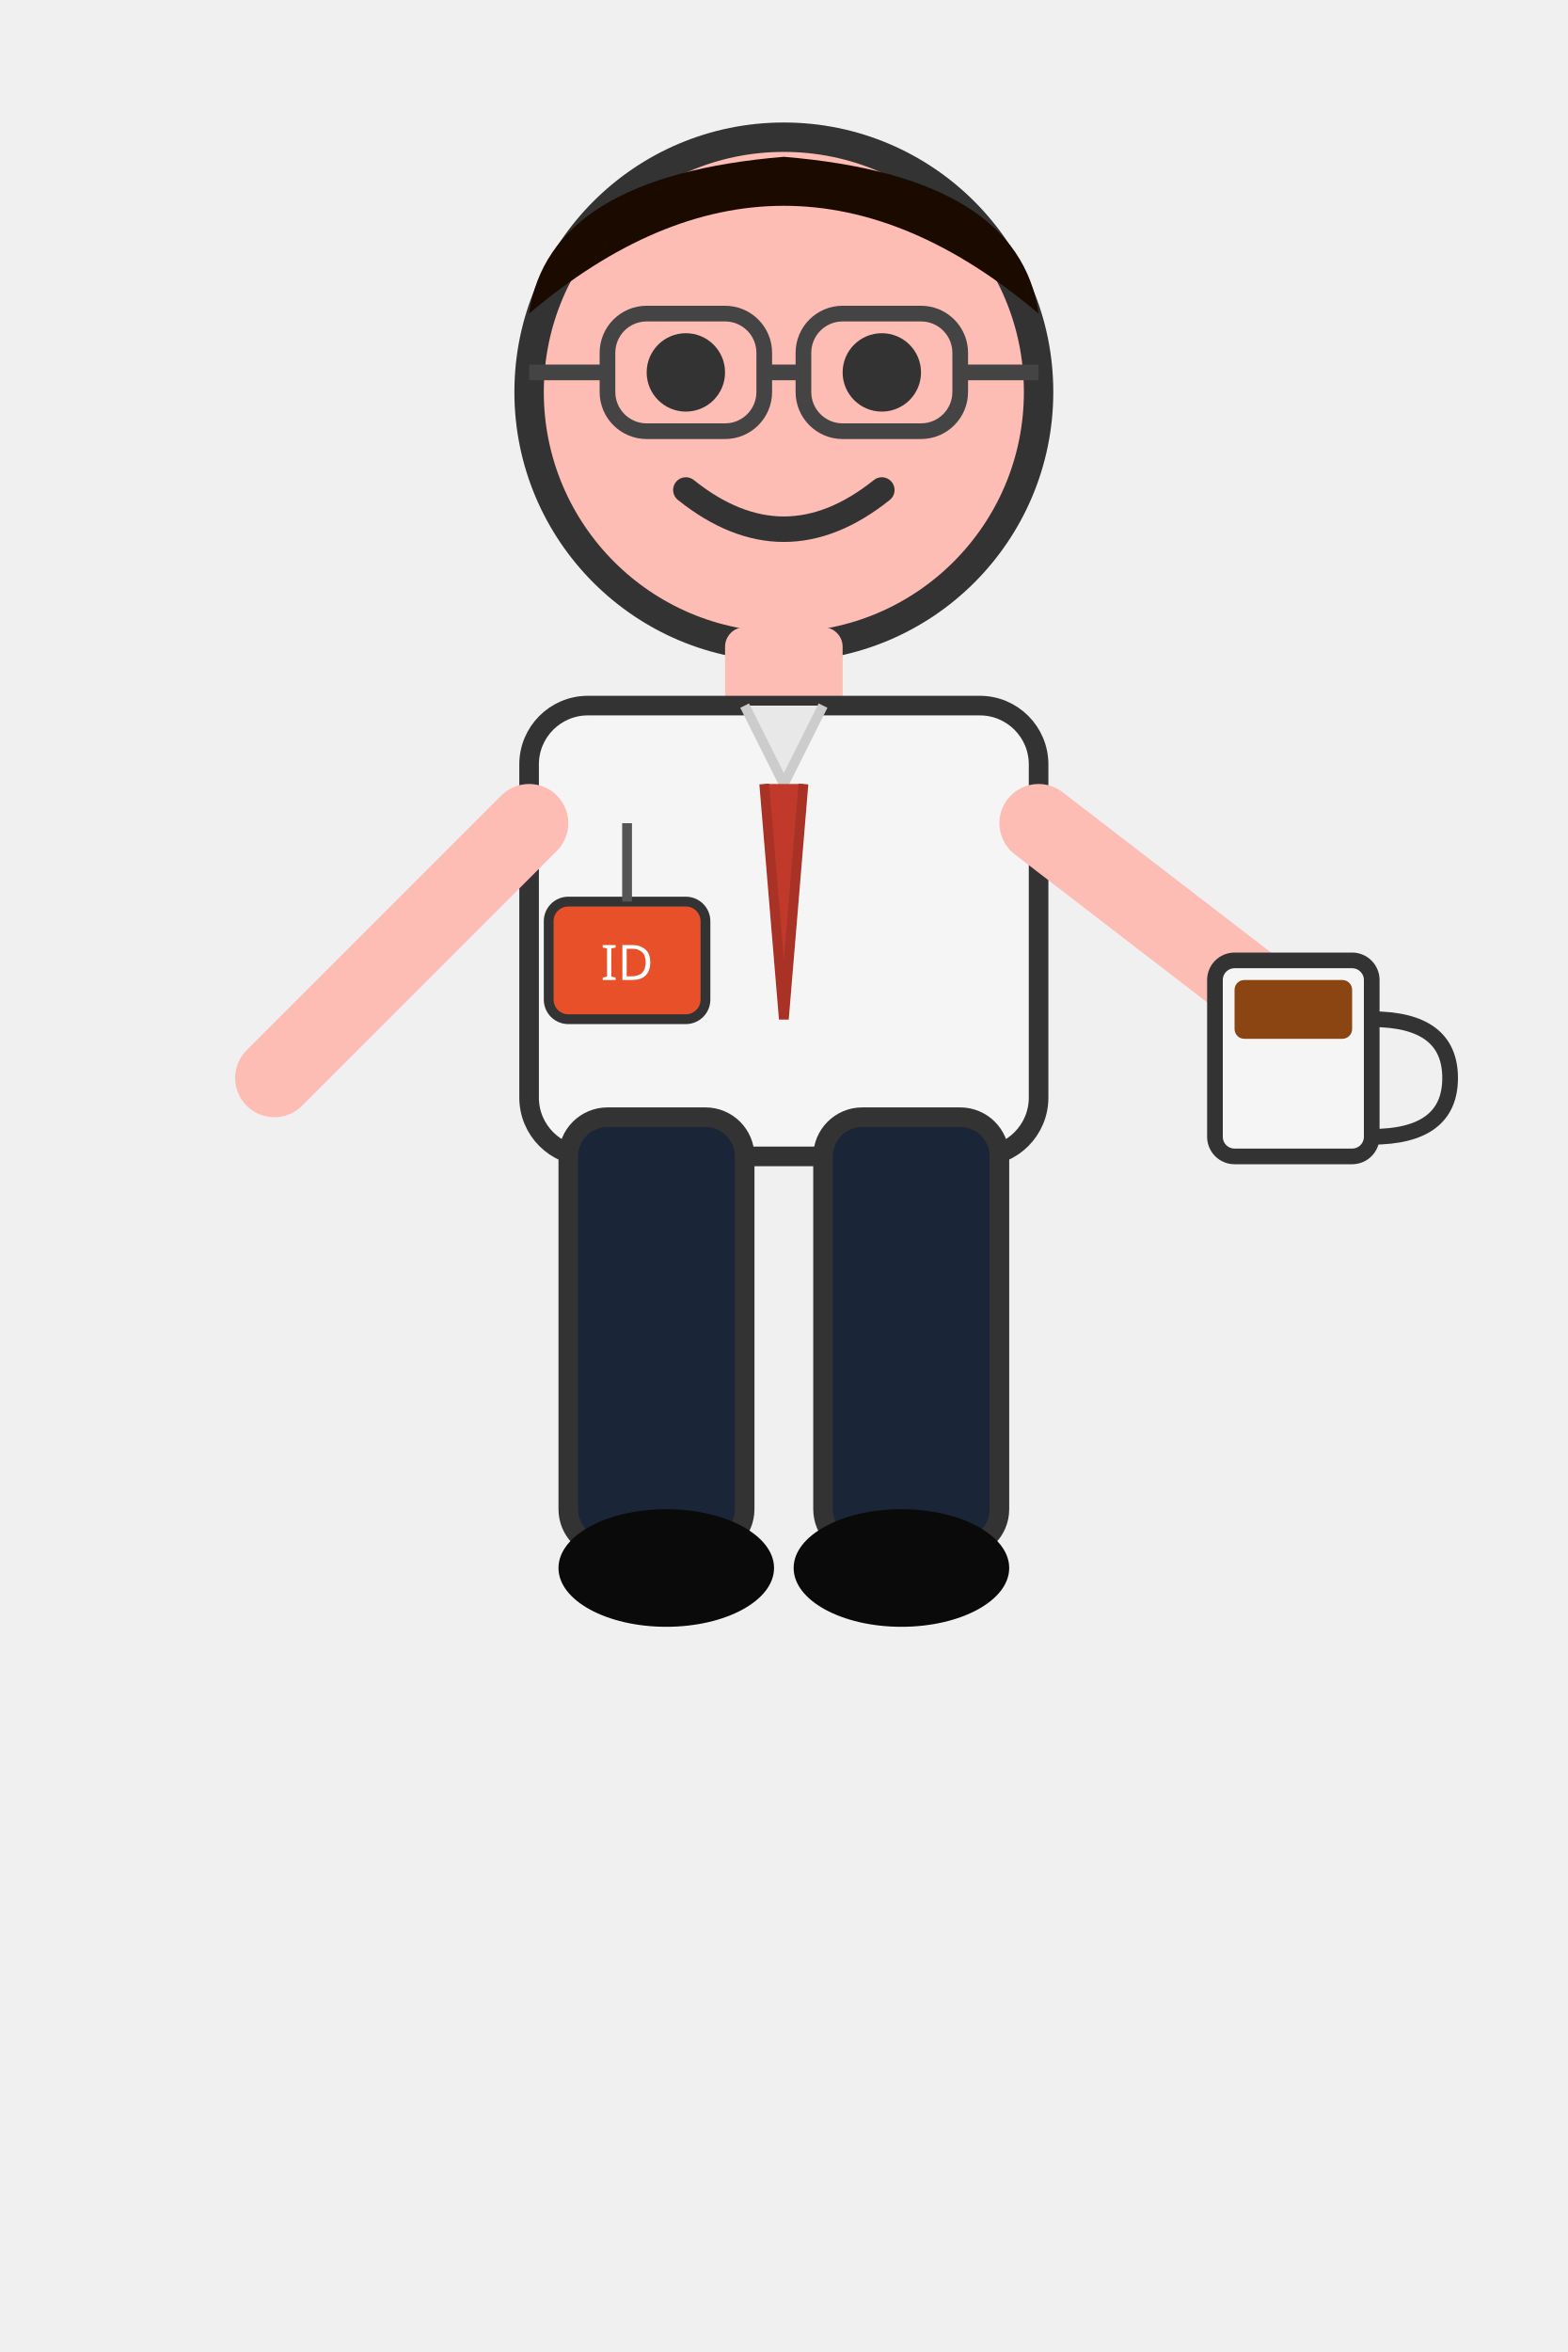
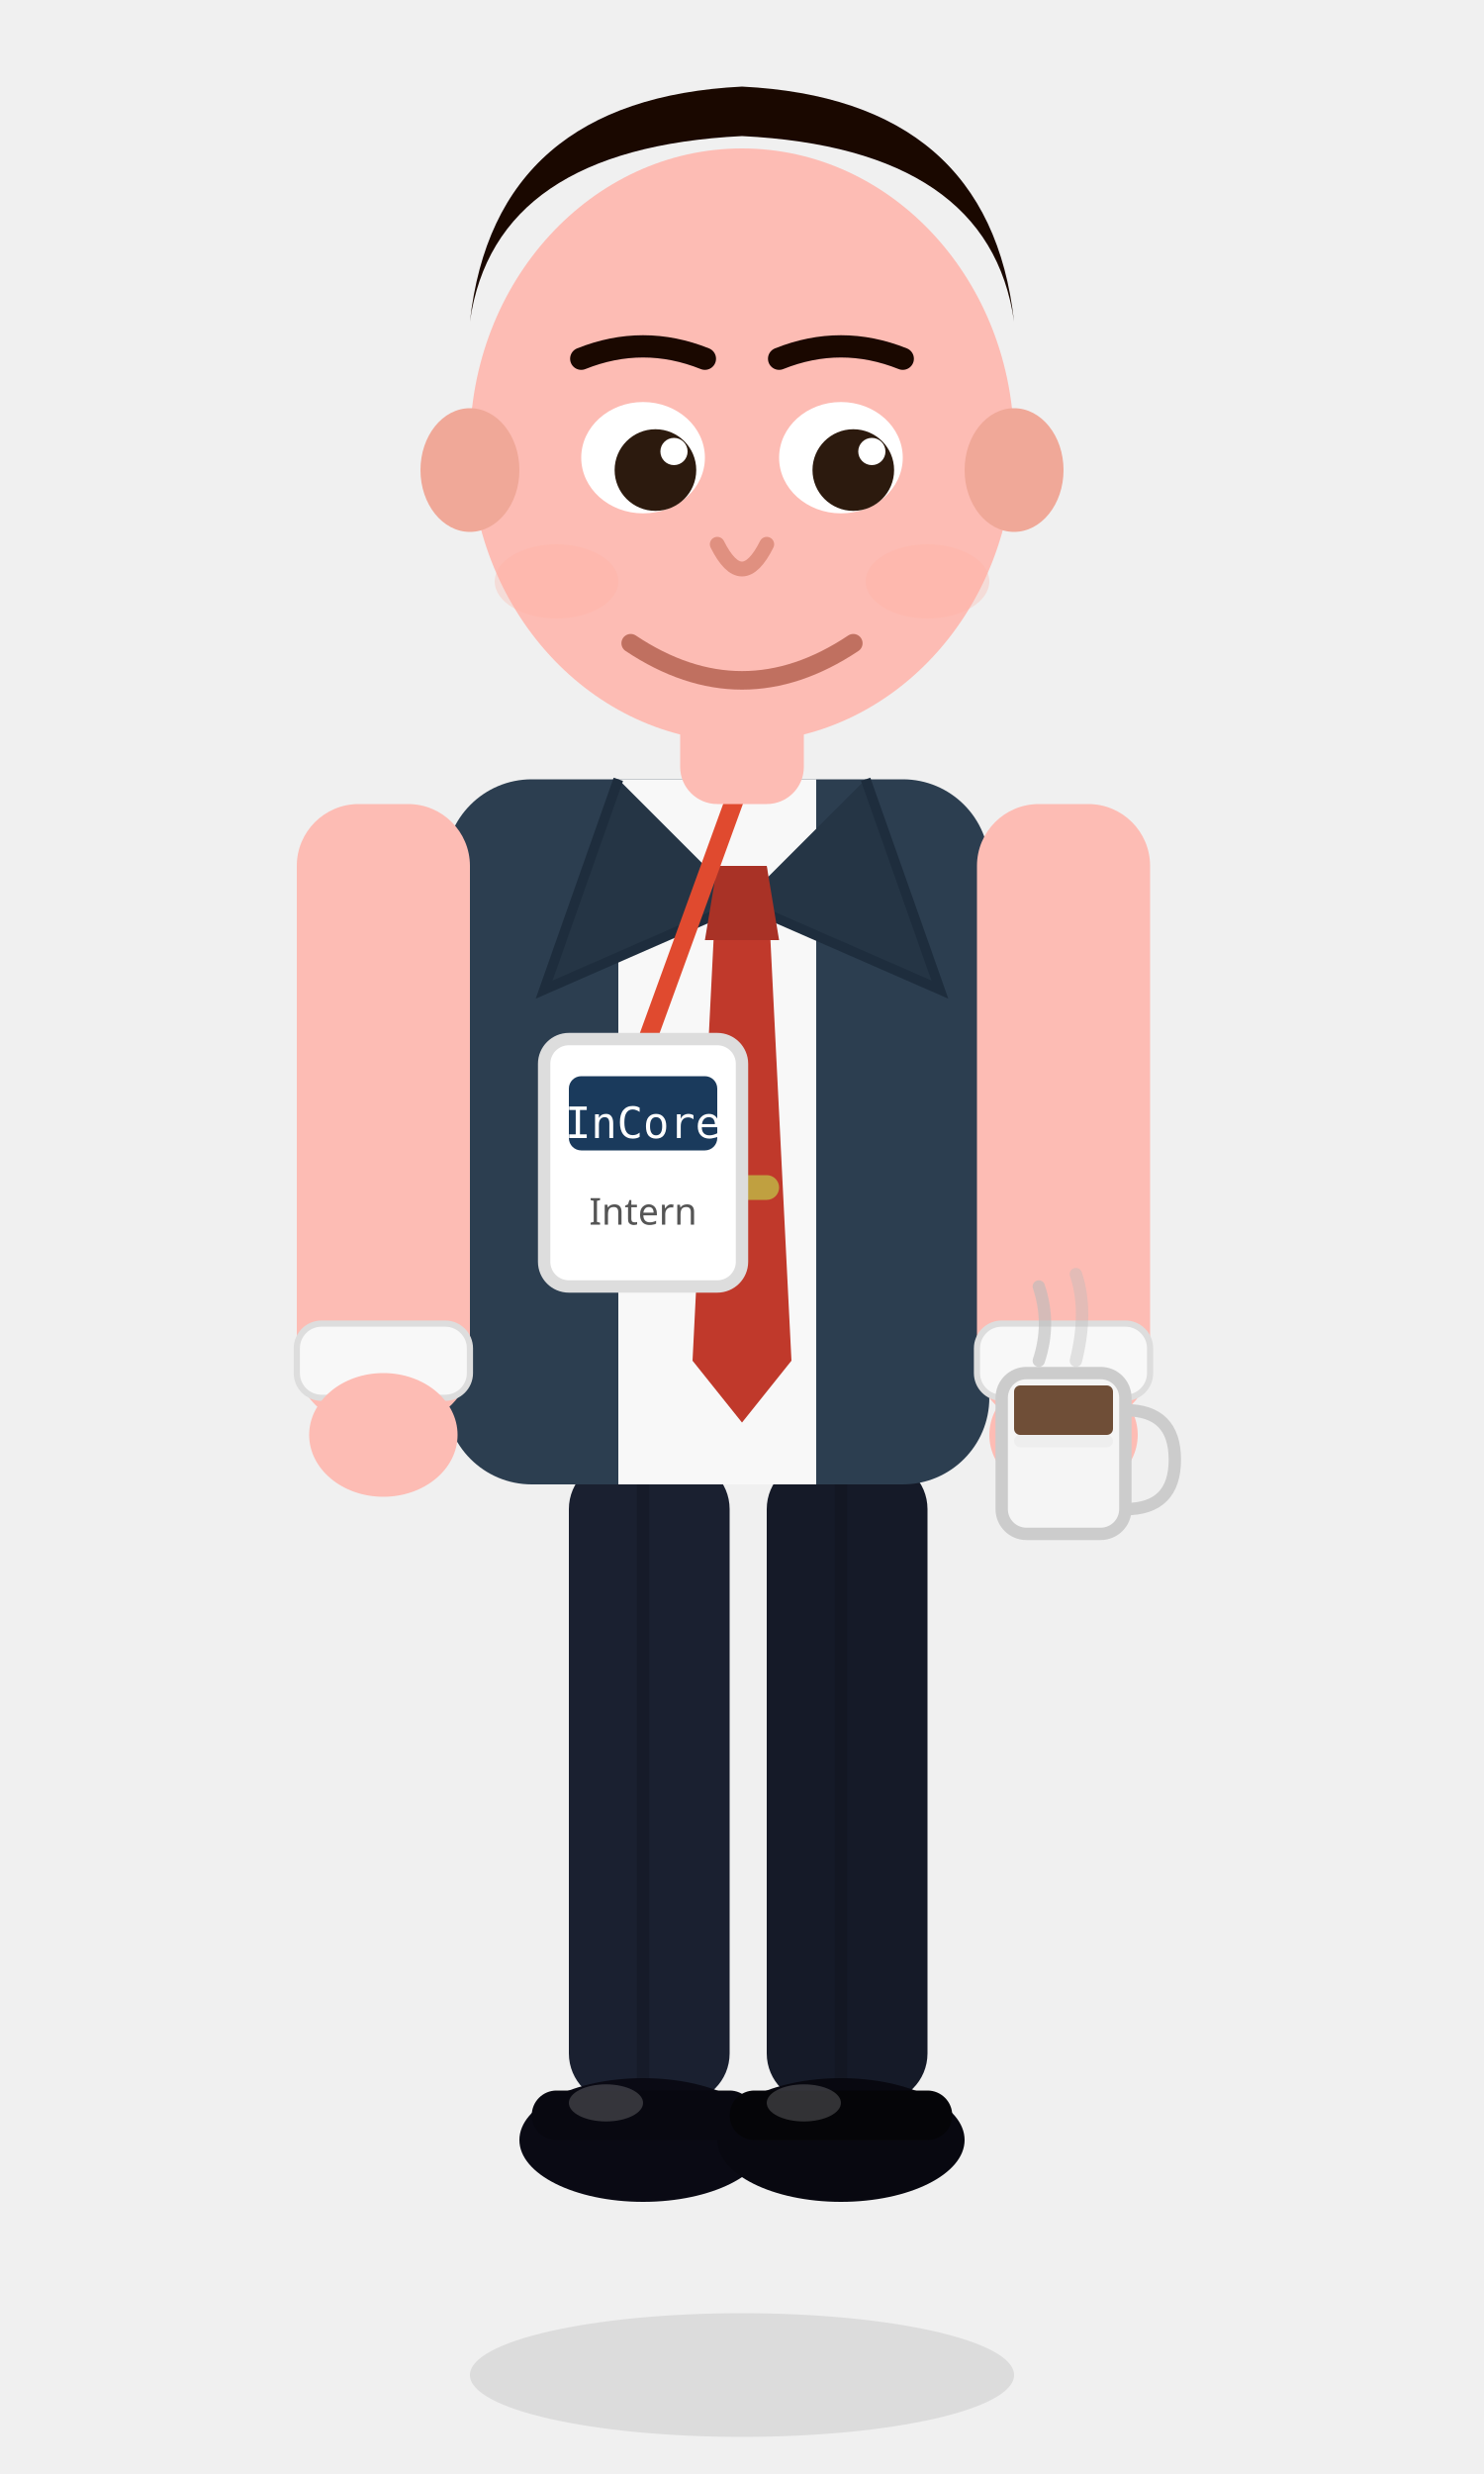
- <svg xmlns="http://www.w3.org/2000/svg" viewBox="0 0 80 120" width="80" height="120">
-   <circle cx="40" cy="20" r="13" fill="#FDBCB4" stroke="#333" stroke-width="1.5" />
-   <path d="M27 16 Q40 5 53 16 Q52 9 40 8 Q28 9 27 16Z" fill="#1A0A00" />
-   <circle cx="35" cy="19" r="2" fill="#333" />
-   <circle cx="45" cy="19" r="2" fill="#333" />
-   <rect x="31" y="16" width="8" height="6" rx="2" fill="none" stroke="#444" stroke-width="0.8" />
-   <rect x="41" y="16" width="8" height="6" rx="2" fill="none" stroke="#444" stroke-width="0.8" />
-   <line x1="39" y1="19" x2="41" y2="19" stroke="#444" stroke-width="0.8" />
-   <line x1="27" y1="19" x2="31" y2="19" stroke="#444" stroke-width="0.8" />
-   <line x1="49" y1="19" x2="53" y2="19" stroke="#444" stroke-width="0.8" />
-   <path d="M35 25 Q40 29 45 25" stroke="#333" stroke-width="1.3" fill="none" stroke-linecap="round" />
-   <rect x="37" y="32" width="6" height="5" rx="1" fill="#FDBCB4" />
-   <rect x="27" y="36" width="26" height="23" rx="3" fill="#F5F5F5" stroke="#333" stroke-width="1" />
-   <path d="M38 36 L40 40 L42 36" fill="#E8E8E8" stroke="#CCC" stroke-width="0.5" />
-   <path d="M39 40 L40 52 L41 40" fill="#C0392B" stroke="#A93226" stroke-width="0.5" />
-   <rect x="28" y="46" width="8" height="6" rx="1" fill="#E8502A" stroke="#333" stroke-width="0.5" />
-   <text x="32" y="50" font-size="2.5" text-anchor="middle" fill="white" font-family="sans-serif">ID</text>
-   <line x1="32" y1="46" x2="32" y2="42" stroke="#555" stroke-width="0.5" />
-   <rect x="29" y="57" width="9" height="22" rx="2" fill="#1A2538" stroke="#333" stroke-width="1" />
-   <rect x="42" y="57" width="9" height="22" rx="2" fill="#1A2538" stroke="#333" stroke-width="1" />
-   <ellipse cx="34" cy="80" rx="5.5" ry="3" fill="#0A0A0A" />
-   <ellipse cx="46" cy="80" rx="5.5" ry="3" fill="#0A0A0A" />
-   <line x1="27" y1="42" x2="14" y2="55" stroke="#FDBCB4" stroke-width="4" stroke-linecap="round" />
-   <line x1="53" y1="42" x2="66" y2="52" stroke="#FDBCB4" stroke-width="4" stroke-linecap="round" />
-   <rect x="62" y="49" width="8" height="10" rx="1" fill="#F5F5F5" stroke="#333" stroke-width="0.8" />
-   <path d="M70 52 Q74 52 74 55 Q74 58 70 58" fill="none" stroke="#333" stroke-width="0.8" />
-   <rect x="63" y="50" width="6" height="3" rx="0.5" fill="#8B4513" />
+ <svg xmlns="http://www.w3.org/2000/svg" viewBox="0 0 120 200" width="90" height="150">
+   <ellipse cx="60" cy="192" rx="22" ry="5" fill="#00000015" />
+   <rect x="46" y="118" width="13" height="52" rx="4" fill="#1A2030" />
+   <rect x="62" y="118" width="13" height="52" rx="4" fill="#151A28" />
+   <line x1="52" y1="118" x2="52" y2="170" stroke="#0F1218" stroke-width="1" opacity="0.3" />
+   <line x1="68" y1="118" x2="68" y2="170" stroke="#0F1218" stroke-width="1" opacity="0.3" />
+   <ellipse cx="52" cy="173" rx="10" ry="5" fill="#0A0A14" />
+   <ellipse cx="68" cy="173" rx="10" ry="5" fill="#080810" />
+   <rect x="43" y="169" width="18" height="4" rx="2" fill="#080810" />
+   <rect x="59" y="169" width="18" height="4" rx="2" fill="#050508" />
+   <ellipse cx="49" cy="170" rx="3" ry="1.5" fill="white" opacity="0.18" />
+   <ellipse cx="65" cy="170" rx="3" ry="1.5" fill="white" opacity="0.18" />
+   <rect x="36" y="63" width="44" height="57" rx="7" fill="#2C3E50" />
+   <rect x="50" y="63" width="16" height="57" fill="#F8F8F8" />
+   <path d="M50 63 L44 80 L60 73" fill="#253545" stroke="#1E2D3D" stroke-width="0.8" />
+   <path d="M70 63 L76 80 L60 73" fill="#253545" stroke="#1E2D3D" stroke-width="0.8" />
+   <circle cx="60" cy="80" r="1.5" fill="#DDD" />
+   <circle cx="60" cy="89" r="1.5" fill="#DDD" />
+   <circle cx="60" cy="98" r="1.5" fill="#DDD" />
+   <path d="M58 70 L56 110 L60 115 L64 110 L62 70Z" fill="#C0392B" />
+   <path d="M58 70 L62 70 L63 76 L57 76Z" fill="#A93226" />
+   <rect x="57" y="95" width="6" height="2" rx="1" fill="#C0A040" />
+   <rect x="24" y="65" width="14" height="50" rx="5" fill="#FDBCB4" />
+   <rect x="24" y="107" width="14" height="6" rx="2" fill="#F8F8F8" stroke="#DDD" stroke-width="0.5" />
+   <ellipse cx="31" cy="116" rx="6" ry="5" fill="#FDBCB4" />
+   <rect x="79" y="65" width="14" height="50" rx="5" fill="#FDBCB4" />
+   <rect x="79" y="107" width="14" height="6" rx="2" fill="#F8F8F8" stroke="#DDD" stroke-width="0.5" />
+   <ellipse cx="86" cy="116" rx="6" ry="5" fill="#FDBCB4" />
+   <line x1="60" y1="63" x2="52" y2="85" stroke="#E04A2F" stroke-width="1.5" />
+   <rect x="44" y="84" width="16" height="20" rx="2" fill="white" stroke="#DDD" stroke-width="1" />
+   <rect x="46" y="87" width="12" height="6" rx="1" fill="#1A3A5C" />
+   <text x="52" y="92" font-size="3.5" text-anchor="middle" fill="white" font-family="monospace">InCore</text>
+   <text x="52" y="99" font-size="3" text-anchor="middle" fill="#555" font-family="sans-serif">Intern</text>
+   <rect x="81" y="111" width="10" height="13" rx="2" fill="#F5F5F5" stroke="#CCC" stroke-width="1" />
+   <path d="M91 114 Q95 114 95 118 Q95 122 91 122" fill="none" stroke="#CCC" stroke-width="1" />
+   <rect x="82" y="112" width="8" height="4" rx="0.5" fill="#6F4E37" />
+   <rect x="82" y="116" width="8" height="1" rx="0.5" fill="#EEE" />
+   <path d="M84 110 Q85 107 84 104" stroke="#BBB" stroke-width="1" fill="none" opacity="0.6" stroke-linecap="round" />
+   <path d="M87 110 Q88 106 87 103" stroke="#BBB" stroke-width="1" fill="none" opacity="0.4" stroke-linecap="round" />
+   <rect x="55" y="53" width="10" height="12" rx="3" fill="#FDBCB4" />
+   <ellipse cx="60" cy="36" rx="22" ry="24" fill="#FDBCB4" />
+   <path d="M38 26 Q40 8 60 7 Q80 8 82 26 Q80 12 60 11 Q40 12 38 26Z" fill="#1A0800" />
+   <ellipse cx="38" cy="38" rx="4" ry="5" fill="#F0A898" />
+   <ellipse cx="82" cy="38" rx="4" ry="5" fill="#F0A898" />
+   <ellipse cx="52" cy="37" rx="5" ry="4.5" fill="white" />
+   <ellipse cx="68" cy="37" rx="5" ry="4.5" fill="white" />
+   <circle cx="53" cy="38" r="3.3" fill="#2C1A0E" />
+   <circle cx="69" cy="38" r="3.3" fill="#2C1A0E" />
+   <circle cx="54.5" cy="36.5" r="1.1" fill="white" />
+   <circle cx="70.5" cy="36.5" r="1.1" fill="white" />
+   <path d="M47 29 Q52 27 57 29" stroke="#1A0800" stroke-width="1.8" fill="none" stroke-linecap="round" />
+   <path d="M63 29 Q68 27 73 29" stroke="#1A0800" stroke-width="1.8" fill="none" stroke-linecap="round" />
+   <path d="M58 44 Q60 48 62 44" stroke="#E09080" stroke-width="1.2" fill="none" stroke-linecap="round" />
+   <path d="M51 52 Q60 58 69 52" stroke="#C07060" stroke-width="1.5" fill="none" stroke-linecap="round" />
+   <ellipse cx="45" cy="47" rx="5" ry="3" fill="#FFB0A0" opacity="0.3" />
+   <ellipse cx="75" cy="47" rx="5" ry="3" fill="#FFB0A0" opacity="0.3" />
</svg>
